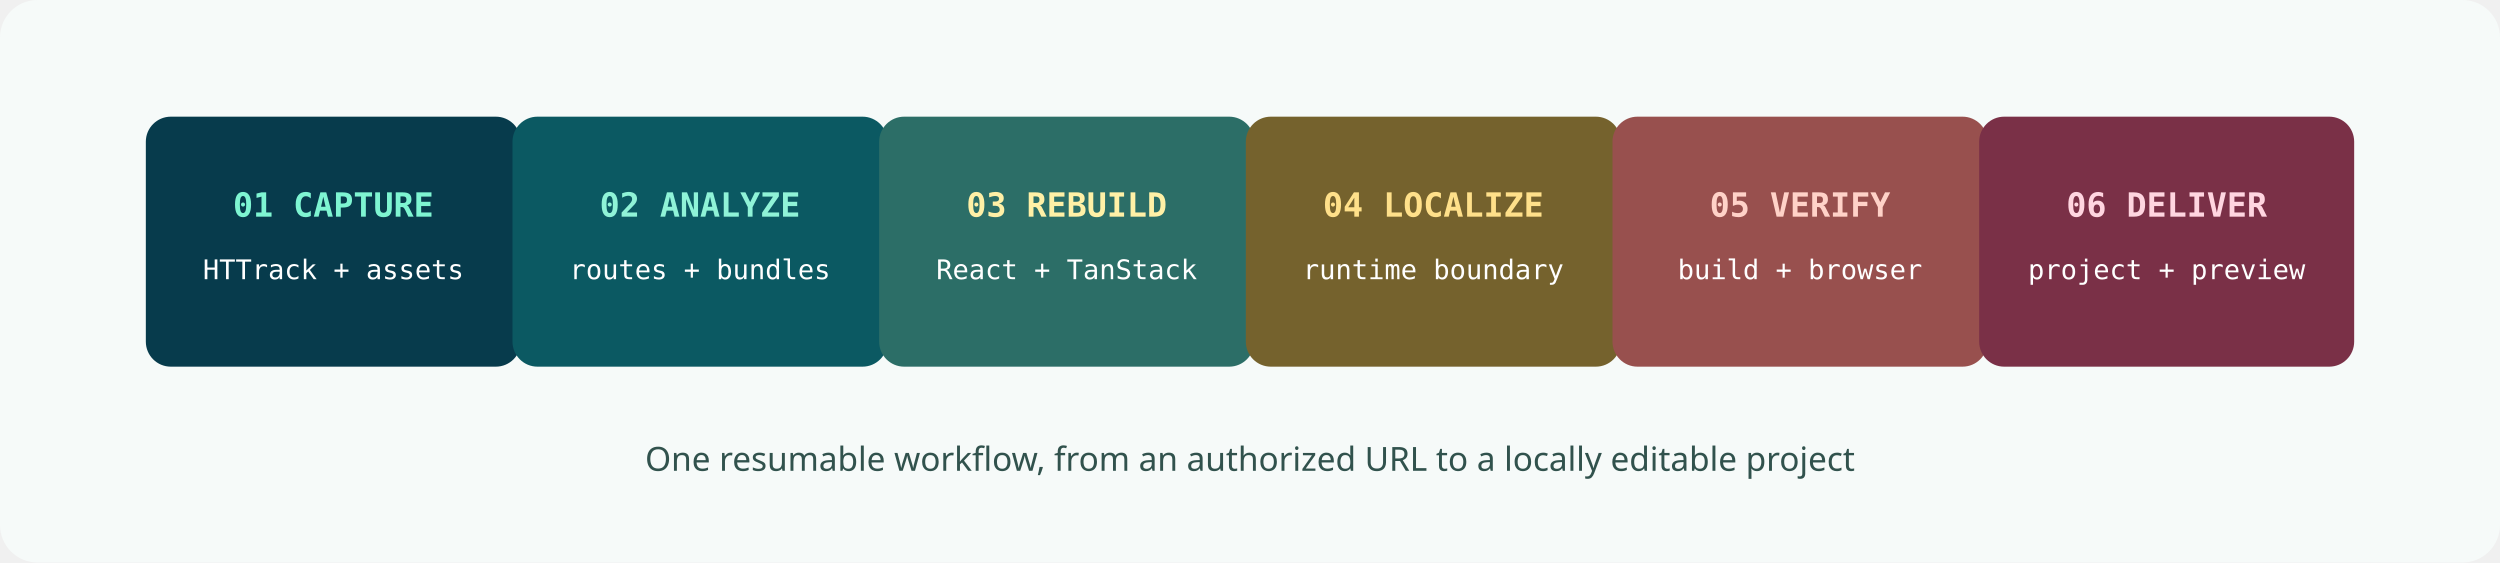
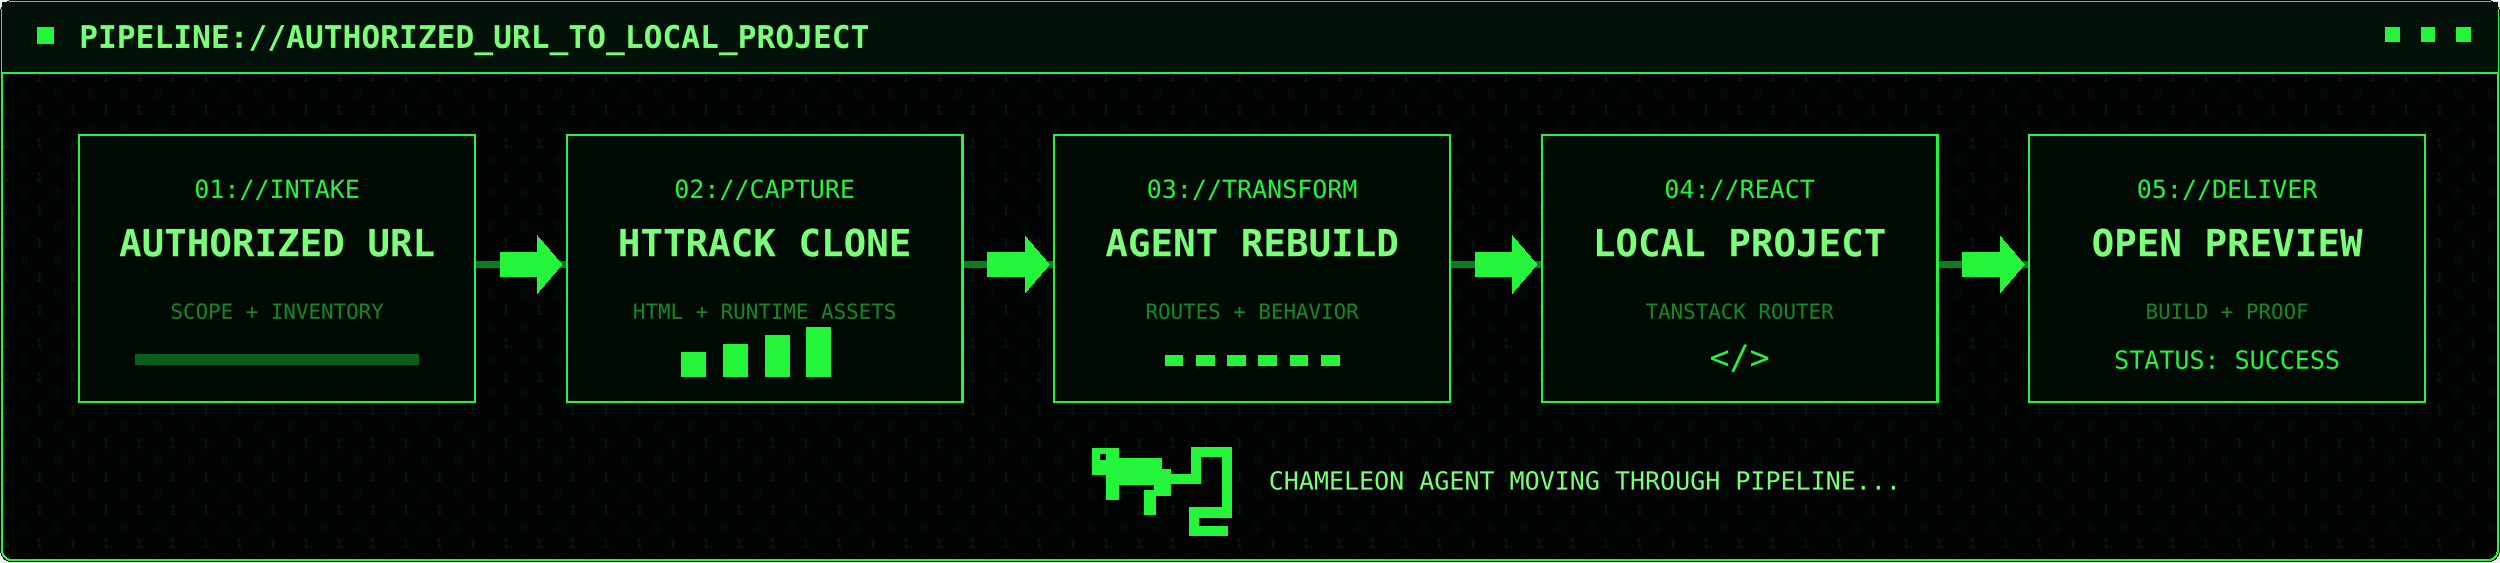
- <svg xmlns="http://www.w3.org/2000/svg" width="1200" height="270" viewBox="0 0 1200 270" fill="none">
+ <svg xmlns="http://www.w3.org/2000/svg" width="1200" height="270" viewBox="0 0 1200 270" fill="none" shape-rendering="crispEdges">
  <defs>
-     <linearGradient id="line" x1="90" y1="0" x2="1110" y2="0" gradientUnits="userSpaceOnUse">
-       <stop stop-color="#16A085" />
-       <stop offset="0.5" stop-color="#E0A928" />
-       <stop offset="1" stop-color="#E85D75" />
-     </linearGradient>
+     <pattern id="matrix" width="16" height="16" patternUnits="userSpaceOnUse">
+       <text x="1" y="7" fill="#27FF39" fill-opacity="0.11" font-family="monospace" font-size="6">1</text>
+       <text x="10" y="15" fill="#0BAF25" fill-opacity="0.09" font-family="monospace" font-size="6">0</text>
+     </pattern>
  </defs>
-   <rect width="1200" height="270" rx="18" fill="#F6FAF9" />
-   <path d="M160 116H1040" stroke="url(#line)" stroke-width="6" stroke-linecap="round" />
-   <g font-family="ui-monospace, SFMono-Regular, Menlo, monospace" text-anchor="middle">
-     <g transform="translate(70 56)">
-       <rect width="180" height="120" rx="12" fill="#073B4C" />
-       <text x="90" y="48" fill="#7EF5D2" font-size="16" font-weight="700">01 CAPTURE</text>
-       <text x="90" y="78" fill="white" font-size="13">HTTrack + assets</text>
+   <rect width="1200" height="270" rx="6" fill="#010402" />
+   <rect x="1" y="1" width="1198" height="268" rx="5" stroke="#24F53B" />
+   <rect width="1200" height="270" rx="6" fill="url(#matrix)" />
+   <rect x="1" y="1" width="1198" height="34" fill="#031208" />
+   <path d="M1 35H1199" stroke="#24F53B" />
+   <rect x="18" y="13" width="8" height="8" fill="#24F53B" />
+   <text x="38" y="23" fill="#7BFF78" font-family="SFMono-Regular, Menlo, Consolas, monospace" font-size="15" font-weight="700">PIPELINE://AUTHORIZED_URL_TO_LOCAL_PROJECT</text>
+   <g fill="#24F53B">
+     <rect x="1145" y="13" width="7" height="7" />
+     <rect x="1162" y="13" width="7" height="7" />
+     <rect x="1179" y="13" width="7" height="7" />
+   </g>
+   <path d="M115 127H1085" stroke="#0B7E20" stroke-width="3" />
+   <g font-family="SFMono-Regular, Menlo, Consolas, monospace" text-anchor="middle">
+     <g transform="translate(38 65)">
+       <rect width="190" height="128" fill="#020A04" stroke="#24F53B" />
+       <text x="95" y="30" fill="#24F53B" font-size="12">01://INTAKE</text>
+       <text x="95" y="58" fill="#7BFF78" font-size="18" font-weight="700">AUTHORIZED URL</text>
+       <text x="95" y="88" fill="#128B24" font-size="10">SCOPE + INVENTORY</text>
+       <rect x="27" y="105" width="136" height="5" fill="#0B5E1C" />
    </g>
-     <g transform="translate(246 56)">
-       <rect width="180" height="120" rx="12" fill="#0B5962" />
-       <text x="90" y="48" fill="#8FF3D7" font-size="16" font-weight="700">02 ANALYZE</text>
-       <text x="90" y="78" fill="white" font-size="13">routes + bundles</text>
+     <g transform="translate(272 65)">
+       <rect width="190" height="128" fill="#020A04" stroke="#24F53B" />
+       <text x="95" y="30" fill="#24F53B" font-size="12">02://CAPTURE</text>
+       <text x="95" y="58" fill="#7BFF78" font-size="18" font-weight="700">HTTRACK CLONE</text>
+       <text x="95" y="88" fill="#128B24" font-size="10">HTML + RUNTIME ASSETS</text>
+       <g fill="#24F53B">
+         <rect x="55" y="104" width="12" height="12" />
+         <rect x="75" y="100" width="12" height="16" />
+         <rect x="95" y="96" width="12" height="20" />
+         <rect x="115" y="92" width="12" height="24" />
+       </g>
    </g>
-     <g transform="translate(422 56)">
-       <rect width="180" height="120" rx="12" fill="#2C6E67" />
-       <text x="90" y="48" fill="#FFF0A6" font-size="16" font-weight="700">03 REBUILD</text>
-       <text x="90" y="78" fill="white" font-size="13">React + TanStack</text>
+     <g transform="translate(506 65)">
+       <rect width="190" height="128" fill="#020A04" stroke="#24F53B" />
+       <text x="95" y="30" fill="#24F53B" font-size="12">03://TRANSFORM</text>
+       <text x="95" y="58" fill="#7BFF78" font-size="18" font-weight="700">AGENT REBUILD</text>
+       <text x="95" y="88" fill="#128B24" font-size="10">ROUTES + BEHAVIOR</text>
+       <path d="M53 108H137" stroke="#24F53B" stroke-width="5" stroke-dasharray="9 6" />
    </g>
-     <g transform="translate(598 56)">
-       <rect width="180" height="120" rx="12" fill="#75622D" />
-       <text x="90" y="48" fill="#FFE08A" font-size="16" font-weight="700">04 LOCALIZE</text>
-       <text x="90" y="78" fill="white" font-size="13">runtime boundary</text>
+     <g transform="translate(740 65)">
+       <rect width="190" height="128" fill="#020A04" stroke="#24F53B" />
+       <text x="95" y="30" fill="#24F53B" font-size="12">04://REACT</text>
+       <text x="95" y="58" fill="#7BFF78" font-size="18" font-weight="700">LOCAL PROJECT</text>
+       <text x="95" y="88" fill="#128B24" font-size="10">TANSTACK ROUTER</text>
+       <text x="95" y="112" fill="#24F53B" font-size="16">&lt;/&gt;</text>
    </g>
-     <g transform="translate(774 56)">
-       <rect width="180" height="120" rx="12" fill="#98504E" />
-       <text x="90" y="48" fill="#FFD2C8" font-size="16" font-weight="700">05 VERIFY</text>
-       <text x="90" y="78" fill="white" font-size="13">build + browser</text>
-     </g>
-     <g transform="translate(950 56)">
-       <rect width="180" height="120" rx="12" fill="#7A3047" />
-       <text x="90" y="48" fill="#FFD5E0" font-size="16" font-weight="700">06 DELIVER</text>
-       <text x="90" y="78" fill="white" font-size="13">project + preview</text>
+     <g transform="translate(974 65)">
+       <rect width="190" height="128" fill="#020A04" stroke="#24F53B" />
+       <text x="95" y="30" fill="#24F53B" font-size="12">05://DELIVER</text>
+       <text x="95" y="58" fill="#7BFF78" font-size="18" font-weight="700">OPEN PREVIEW</text>
+       <text x="95" y="88" fill="#128B24" font-size="10">BUILD + PROOF</text>
+       <text x="95" y="112" fill="#24F53B" font-size="12">STATUS: SUCCESS</text>
    </g>
  </g>
-   <text x="600" y="226" text-anchor="middle" fill="#31524D" font-family="ui-sans-serif, system-ui, sans-serif" font-size="16">One resumable workflow, from an authorized URL to a locally editable project</text>
+   <g fill="#24F53B">
+     <path d="M240 121H258V113L270 127L258 141V133H240V121Z" />
+     <path d="M474 121H492V113L504 127L492 141V133H474V121Z" />
+     <path d="M708 121H726V113L738 127L726 141V133H708V121Z" />
+     <path d="M942 121H960V113L972 127L960 141V133H942V121Z" />
+   </g>
+   <g transform="translate(524 205)">
+     <g fill="#24F53B">
+       <rect x="0" y="10" width="13" height="13" />
+       <rect x="9" y="15" width="25" height="13" />
+       <rect x="30" y="20" width="8" height="13" />
+       <rect x="7" y="22" width="6" height="13" />
+       <rect x="25" y="30" width="6" height="12" />
+     </g>
+     <rect x="4" y="13" width="3" height="3" fill="#010402" />
+     <path d="M37 25H50V12H65V41H49V50H63" stroke="#24F53B" stroke-width="5" stroke-linecap="square" stroke-linejoin="miter" />
+     <text x="85" y="30" fill="#7BFF78" font-family="SFMono-Regular, Menlo, Consolas, monospace" font-size="12">CHAMELEON AGENT MOVING THROUGH PIPELINE...</text>
+   </g>
</svg>
